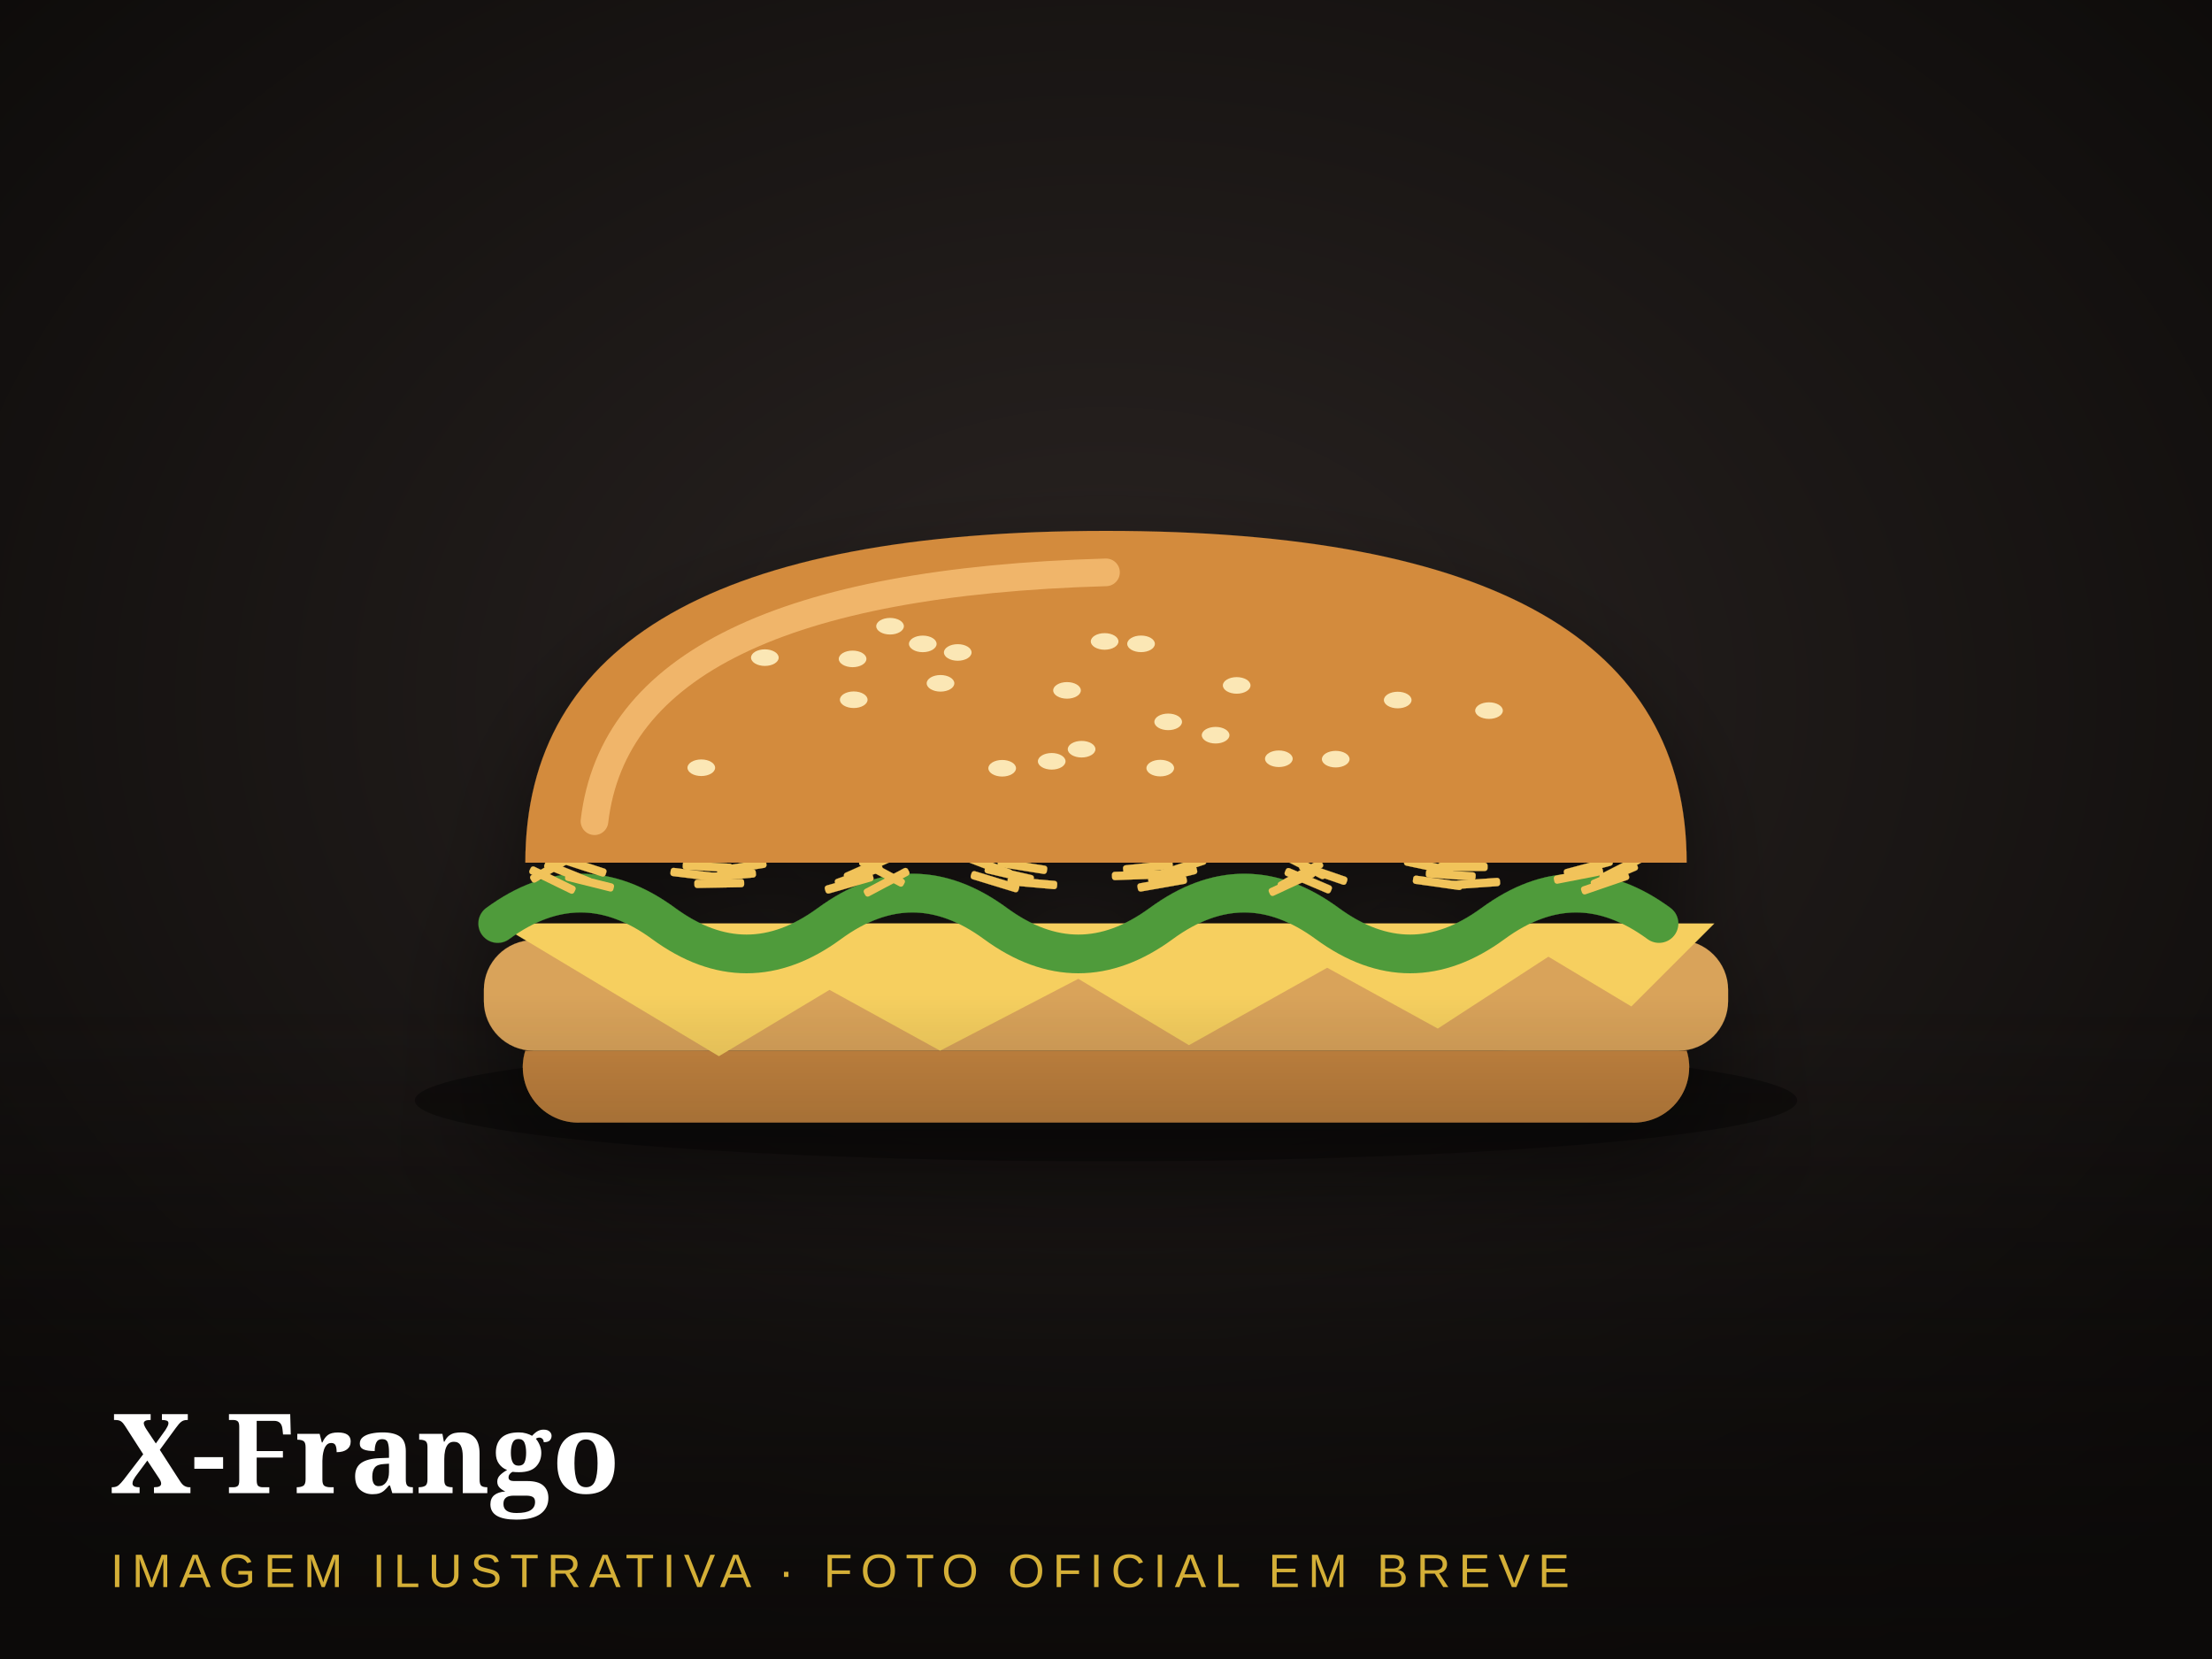
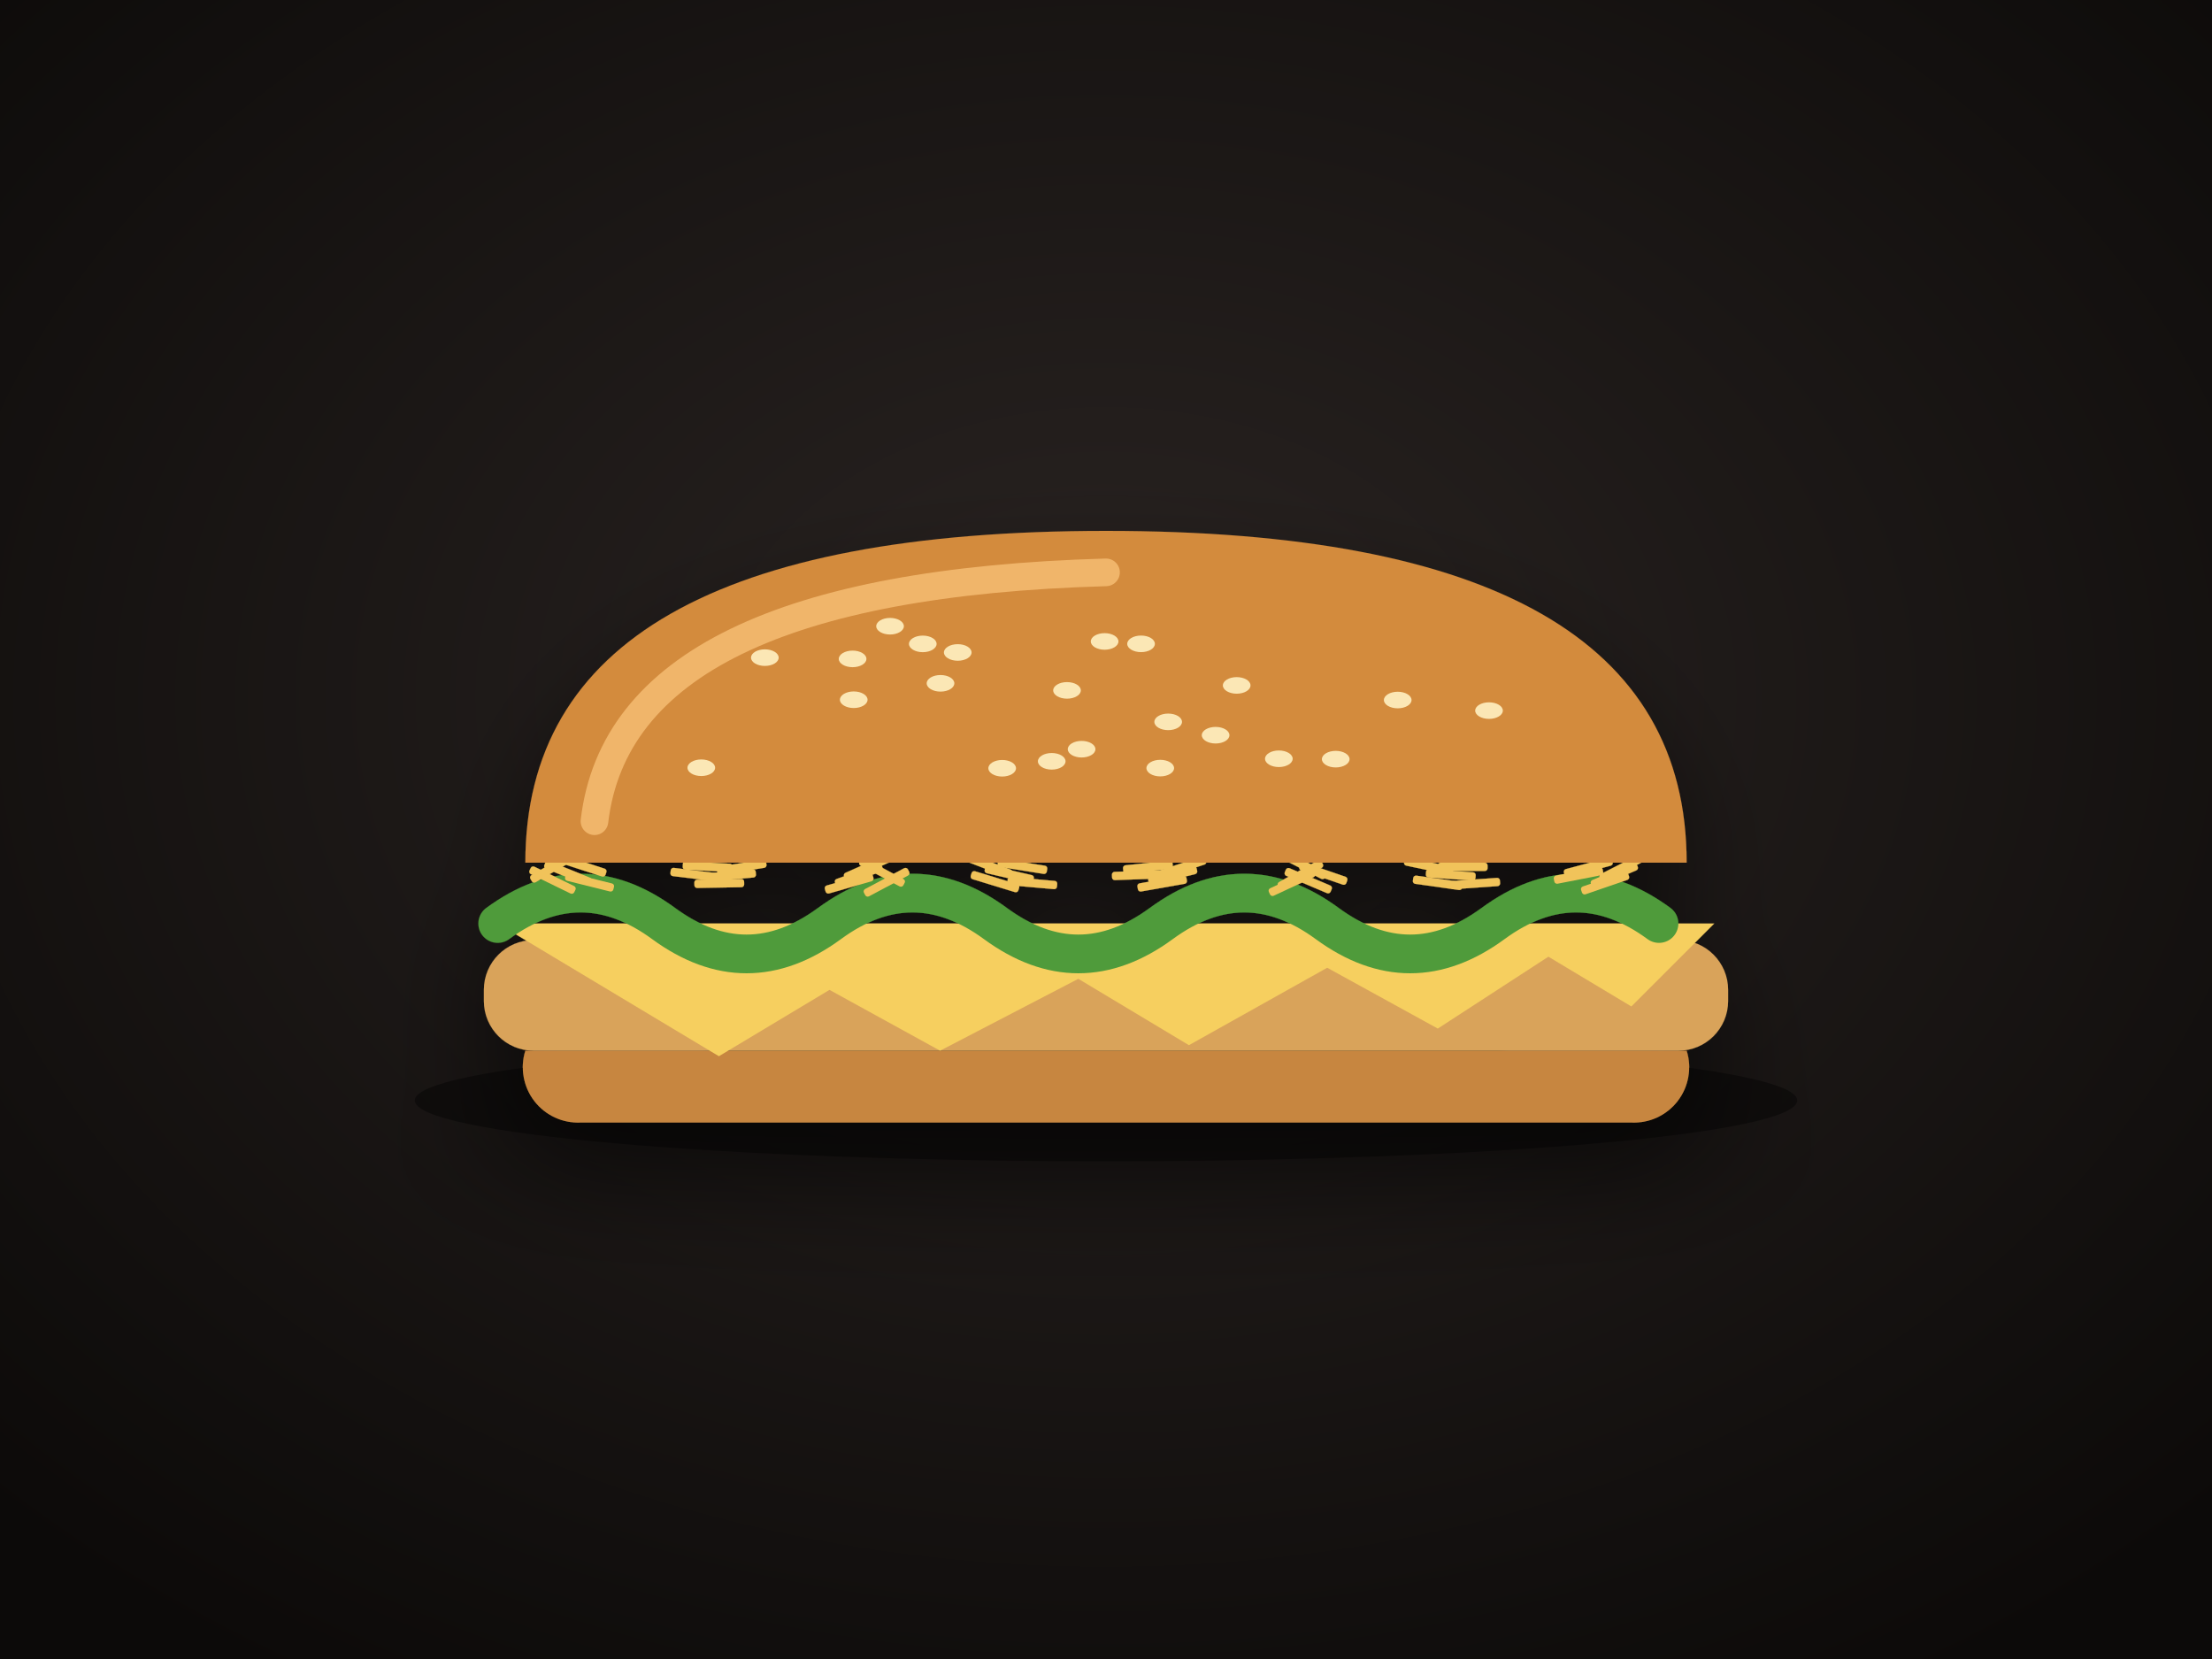
<svg xmlns="http://www.w3.org/2000/svg" viewBox="0 0 800 600" role="img" aria-label="Imagem ilustrativa: X-Frango">
  <defs>
    <radialGradient id="bg" cx="50%" cy="42%" r="70%">
      <stop offset="0" stop-color="#2a2422" />
      <stop offset="1" stop-color="#0c0a09" />
    </radialGradient>
-     <linearGradient id="fade" x1="0" y1="0" x2="0" y2="1">
-       <stop offset="0.6" stop-color="#0c0a09" stop-opacity="0" />
-       <stop offset="1" stop-color="#0c0a09" stop-opacity="0.92" />
-     </linearGradient>
    <filter id="sh" x="-20%" y="-20%" width="140%" height="140%">
      <feDropShadow dx="0" dy="18" stdDeviation="18" flood-color="#000" flood-opacity="0.55" />
    </filter>
  </defs>
  <rect width="800" height="600" fill="url(#bg)" />
  <g filter="url(#sh)">
    <ellipse cx="400" cy="398" rx="250" ry="22" fill="#000" fill-opacity=".4" />
    <path d="M190 380 h420 a20 20 0 0 1 -20 26 h-380 a20 20 0 0 1 -20 -26z" fill="#c7863f" />
    <rect x="175" y="340" width="450" height="40" rx="18" fill="#d9a35a" />
    <path d="M180 334 h440 l-30 30 l-30 -18 l-40 26 l-40 -22 l-50 28 l-40 -24 l-50 26 l-40 -22 l-40 24 l-40 -24z" fill="#f6cf5e" />
    <path d="M180 334 q30 -22 60 0 t60 0 t60 0 t60 0 t60 0 t60 0 t60 0" stroke="#4f9b3a" stroke-width="14" fill="none" stroke-linecap="round" />
    <rect x="190" y="312" width="18" height="3" rx="1" fill="#f1c35a" transform="rotate(-30 200 312)" />
    <rect x="243" y="315" width="18" height="3" rx="1" fill="#f1c35a" transform="rotate(7 253 312)" />
    <rect x="296" y="318" width="18" height="3" rx="1" fill="#f1c35a" transform="rotate(-16 306 312)" />
    <rect x="349" y="312" width="18" height="3" rx="1" fill="#f1c35a" transform="rotate(21 359 312)" />
    <rect x="402" y="315" width="18" height="3" rx="1" fill="#f1c35a" transform="rotate(-2 412 312)" />
    <rect x="455" y="318" width="18" height="3" rx="1" fill="#f1c35a" transform="rotate(-25 465 312)" />
    <rect x="508" y="312" width="18" height="3" rx="1" fill="#f1c35a" transform="rotate(12 518 312)" />
    <rect x="561" y="315" width="18" height="3" rx="1" fill="#f1c35a" transform="rotate(-11 571 312)" />
    <rect x="194" y="318" width="18" height="3" rx="1" fill="#f1c35a" transform="rotate(26 204 312)" />
    <rect x="247" y="312" width="18" height="3" rx="1" fill="#f1c35a" transform="rotate(3 257 312)" />
    <rect x="300" y="315" width="18" height="3" rx="1" fill="#f1c35a" transform="rotate(-20 310 312)" />
    <rect x="353" y="318" width="18" height="3" rx="1" fill="#f1c35a" transform="rotate(17 363 312)" />
    <rect x="406" y="312" width="18" height="3" rx="1" fill="#f1c35a" transform="rotate(-6 416 312)" />
    <rect x="459" y="315" width="18" height="3" rx="1" fill="#f1c35a" transform="rotate(-29 469 312)" />
    <rect x="512" y="318" width="18" height="3" rx="1" fill="#f1c35a" transform="rotate(8 522 312)" />
    <rect x="565" y="312" width="18" height="3" rx="1" fill="#f1c35a" transform="rotate(-15 575 312)" />
    <rect x="198" y="315" width="18" height="3" rx="1" fill="#f1c35a" transform="rotate(22 208 312)" />
    <rect x="251" y="318" width="18" height="3" rx="1" fill="#f1c35a" transform="rotate(-1 261 312)" />
    <rect x="304" y="312" width="18" height="3" rx="1" fill="#f1c35a" transform="rotate(-24 314 312)" />
    <rect x="357" y="315" width="18" height="3" rx="1" fill="#f1c35a" transform="rotate(13 367 312)" />
    <rect x="410" y="318" width="18" height="3" rx="1" fill="#f1c35a" transform="rotate(-10 420 312)" />
    <rect x="463" y="312" width="18" height="3" rx="1" fill="#f1c35a" transform="rotate(27 473 312)" />
    <rect x="516" y="315" width="18" height="3" rx="1" fill="#f1c35a" transform="rotate(4 526 312)" />
    <rect x="569" y="318" width="18" height="3" rx="1" fill="#f1c35a" transform="rotate(-19 579 312)" />
    <rect x="202" y="312" width="18" height="3" rx="1" fill="#f1c35a" transform="rotate(18 212 312)" />
    <rect x="255" y="315" width="18" height="3" rx="1" fill="#f1c35a" transform="rotate(-5 265 312)" />
    <rect x="308" y="318" width="18" height="3" rx="1" fill="#f1c35a" transform="rotate(-28 318 312)" />
    <rect x="361" y="312" width="18" height="3" rx="1" fill="#f1c35a" transform="rotate(9 371 312)" />
    <rect x="414" y="315" width="18" height="3" rx="1" fill="#f1c35a" transform="rotate(-14 424 312)" />
    <rect x="467" y="318" width="18" height="3" rx="1" fill="#f1c35a" transform="rotate(23 477 312)" />
    <rect x="520" y="312" width="18" height="3" rx="1" fill="#f1c35a" transform="rotate(0 530 312)" />
    <rect x="573" y="315" width="18" height="3" rx="1" fill="#f1c35a" transform="rotate(-23 583 312)" />
    <rect x="206" y="318" width="18" height="3" rx="1" fill="#f1c35a" transform="rotate(14 216 312)" />
    <rect x="259" y="312" width="18" height="3" rx="1" fill="#f1c35a" transform="rotate(-9 269 312)" />
    <rect x="312" y="315" width="18" height="3" rx="1" fill="#f1c35a" transform="rotate(28 322 312)" />
    <rect x="365" y="318" width="18" height="3" rx="1" fill="#f1c35a" transform="rotate(5 375 312)" />
    <rect x="418" y="312" width="18" height="3" rx="1" fill="#f1c35a" transform="rotate(-18 428 312)" />
    <rect x="471" y="315" width="18" height="3" rx="1" fill="#f1c35a" transform="rotate(19 481 312)" />
    <rect x="524" y="318" width="18" height="3" rx="1" fill="#f1c35a" transform="rotate(-4 534 312)" />
    <rect x="577" y="312" width="18" height="3" rx="1" fill="#f1c35a" transform="rotate(-27 587 312)" />
    <path d="M190 312 q0 -120 210 -120 q210 0 210 120z" fill="#d38b3d" />
    <path d="M215 297 q10 -85 185 -90" stroke="#f0b56b" stroke-width="10" fill="none" stroke-linecap="round" />
    <ellipse cx="391.175" cy="270.956" rx="5" ry="3" fill="#fbe7b5" />
    <ellipse cx="483.082" cy="274.558" rx="5" ry="3" fill="#fbe7b5" />
    <ellipse cx="399.503" cy="231.985" rx="5" ry="3" fill="#fbe7b5" />
    <ellipse cx="538.521" cy="257.001" rx="5" ry="3" fill="#fbe7b5" />
    <ellipse cx="447.265" cy="247.888" rx="5" ry="3" fill="#fbe7b5" />
    <ellipse cx="346.381" cy="235.97" rx="5" ry="3" fill="#fbe7b5" />
    <ellipse cx="362.453" cy="277.849" rx="5" ry="3" fill="#fbe7b5" />
    <ellipse cx="412.676" cy="232.855" rx="5" ry="3" fill="#fbe7b5" />
    <ellipse cx="419.623" cy="277.795" rx="5" ry="3" fill="#fbe7b5" />
    <ellipse cx="308.763" cy="253.069" rx="5" ry="3" fill="#fbe7b5" />
    <ellipse cx="385.9" cy="249.687" rx="5" ry="3" fill="#fbe7b5" />
    <ellipse cx="422.489" cy="261.073" rx="5" ry="3" fill="#fbe7b5" />
    <ellipse cx="462.513" cy="274.416" rx="5" ry="3" fill="#fbe7b5" />
    <ellipse cx="340.149" cy="247.131" rx="5" ry="3" fill="#fbe7b5" />
    <ellipse cx="321.9" cy="226.48" rx="5" ry="3" fill="#fbe7b5" />
    <ellipse cx="276.619" cy="237.844" rx="5" ry="3" fill="#fbe7b5" />
    <ellipse cx="333.735" cy="232.872" rx="5" ry="3" fill="#fbe7b5" />
    <ellipse cx="380.366" cy="275.337" rx="5" ry="3" fill="#fbe7b5" />
    <ellipse cx="253.631" cy="277.664" rx="5" ry="3" fill="#fbe7b5" />
    <ellipse cx="308.351" cy="238.299" rx="5" ry="3" fill="#fbe7b5" />
    <ellipse cx="505.502" cy="253.177" rx="5" ry="3" fill="#fbe7b5" />
    <ellipse cx="439.64" cy="265.896" rx="5" ry="3" fill="#fbe7b5" />
  </g>
-   <rect width="800" height="600" fill="url(#fade)" />
-   <text x="40" y="540" font-family="Georgia, serif" font-size="40" font-weight="700" fill="#fff">X-Frango</text>
-   <text x="40" y="574" font-family="Arial, sans-serif" font-size="17" letter-spacing="3" fill="#d4af37">IMAGEM ILUSTRATIVA · FOTO OFICIAL EM BREVE</text>
</svg>
